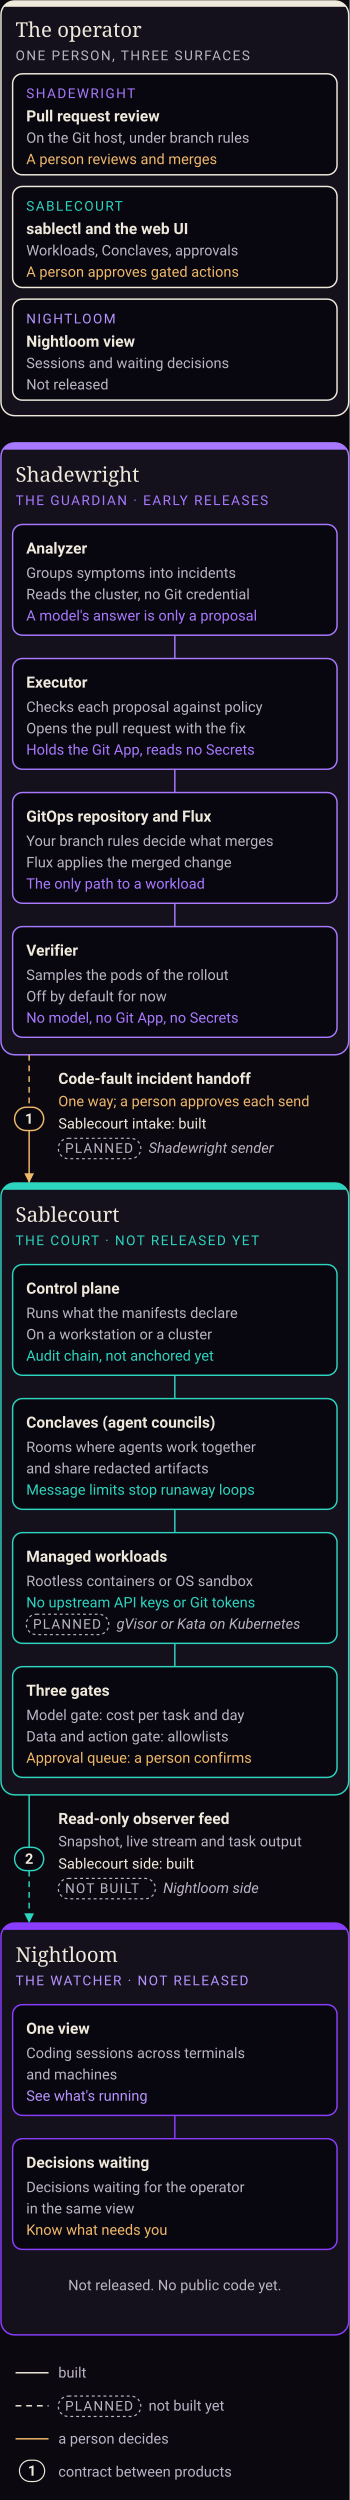
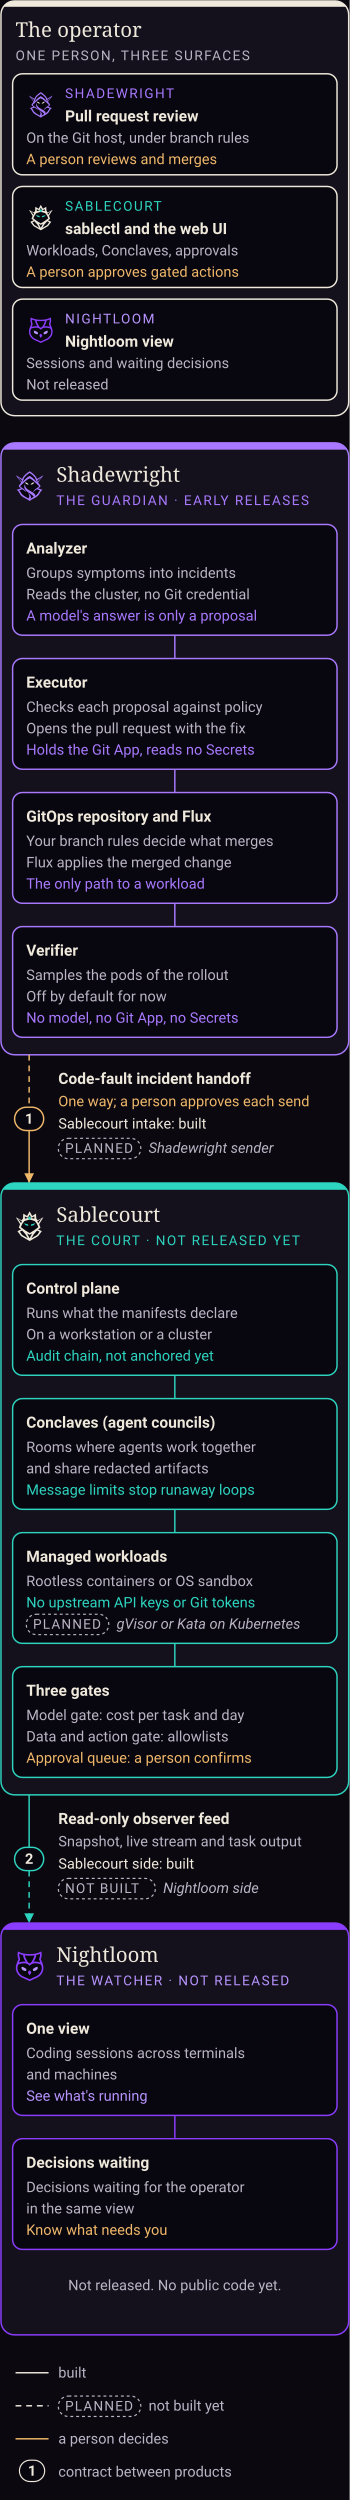
<svg xmlns="http://www.w3.org/2000/svg" viewBox="0 0 360 2574" width="360" height="2574" role="img" aria-labelledby="t d">
  <defs>
    <marker id="arrow-amber" viewBox="0 0 10 10" refX="10" refY="5" markerWidth="10" markerHeight="10" markerUnits="userSpaceOnUse" orient="auto">
      <path d="M0 0L10 5L0 10Z" fill="#F0B86A" />
    </marker>
    <marker id="arrow-jade" viewBox="0 0 10 10" refX="10" refY="5" markerWidth="10" markerHeight="10" markerUnits="userSpaceOnUse" orient="auto">
      <path d="M0 0L10 5L0 10Z" fill="#2DD4BF" />
    </marker>
  </defs>
  <style>
    text { font-family: -apple-system, BlinkMacSystemFont, "Segoe UI", Roboto, "Helvetica Neue", Arial, sans-serif; font-size: 15px; fill: #EFE9DC; }
    .serif { font-family: "Iowan Old Style", Georgia, serif; font-size: 21px; }
    .caps { font-size: 14px; letter-spacing: 1.5px; }
    .t { font-size: 16px; font-weight: 600; }
    .d { fill: #BBB4C5; }
    .p { fill: #F0B86A; }
    .x { fill: #BBB4C5; font-style: italic; }
    .tag { font-size: 14px; letter-spacing: 1.2px; fill: #BBB4C5; }
    .tile { fill: #14111C; }
    .node { fill: #08060E; stroke-width: 1.5; }
    .ln { fill: none; stroke-width: 1.5; }
    .dash { stroke-dasharray: 6 5; }
  </style>
  <rect width="360" height="2574" fill="#0B0810" />
  <clipPath id="c-op">
    <rect x="1" y="1" width="358" height="427" rx="14" />
  </clipPath>
  <rect class="tile" x="1" y="1" width="358" height="427" rx="14" />
  <rect x="1" y="1" width="358" height="6" fill="#EFE9DC" clip-path="url(#c-op)" />
  <rect x="1" y="1" width="358" height="427" rx="14" fill="none" stroke="#EFE9DC" stroke-width="1.5" />
  <text class="serif" x="16" y="38">The operator</text>
  <text class="caps d" x="16" y="62">ONE PERSON, THREE SURFACES</text>
  <rect class="node" x="13" y="76" width="334" height="104" rx="10" stroke="#EFE9DC" />
-   <text class="caps" x="27" y="101" style="fill:#A879FF">SHADEWRIGHT</text>
-   <text class="t" x="27" y="125">Pull request review</text>
+   <g aria-hidden="true" transform="translate(27 93) scale(0.4688)">
+     <path fill="#08060E" d="M32 4C36.5 6.7 40.8 10.3 44 14.5L46 18.6 58 11.5C54.8 17.2 49.6 21.2 48 25.5L51.8 30.3Q53.3 32.4 50.8 34.2L48.2 36.2 56.5 39.1C51.4 41.6 51.6 46.8 47.2 50.6C42.7 54.7 37.1 55.8 32 60C26.9 55.8 21.3 54.7 16.8 50.6C12.4 46.8 12.6 41.6 7.5 39.1L15.8 36.2 13.2 34.2Q10.7 32.4 12.2 30.3L16 25.5C14.4 21.2 9.2 17.2 6 11.5L18 18.6 20 14.5C23.2 10.3 27.5 6.7 32 4Z" />
+     <path fill="#A879FF" fill-rule="evenodd" d="M32 4C36.5 6.7 40.8 10.3 44 14.5L46 18.6 58 11.5C54.8 17.2 49.6 21.2 48 25.5L51.8 30.3Q53.3 32.4 50.8 34.2L48.2 36.2 56.5 39.1C51.4 41.6 51.6 46.8 47.2 50.6C42.7 54.7 37.1 55.8 32 60C26.9 55.8 21.3 54.7 16.8 50.6C12.4 46.8 12.6 41.6 7.5 39.1L15.8 36.2 13.2 34.2Q10.7 32.4 12.2 30.3L16 25.5C14.4 21.2 9.2 17.2 6 11.5L18 18.6 20 14.5C23.2 10.3 27.5 6.7 32 4Z M32 7.2C28.2 9.5 25 12.3 22 15.8L18.4 24.9C22.6 19.7 27.2 15.2 32 12.8C36.8 15.2 41.4 19.7 45.6 24.9L42 15.8C39 12.3 35.8 9.5 32 7.2Z M9.3 14.9 17.5 20.8 16.9 24Z M54.7 14.9 46.5 20.8 47.1 24Z M32 17.4C26.4 19.8 20.6 26 14.7 31.5Q13.7 32.4 15.4 33.6C19.1 36.4 24.2 38.7 25.5 43.4C23.5 41.4 20.8 39.5 18.4 37.9L12.5 40C15.2 42.4 15.4 45.6 19.2 48.7C23 52 27.4 53.5 32 57C36.6 53.5 41 52 44.8 48.7C48.6 45.6 48.8 42.4 51.5 40L45.6 37.9C43.2 39.5 40.5 41.4 38.5 43.4C39.8 38.7 44.9 36.4 48.6 33.6Q50.3 32.4 49.3 31.5C43.4 26 37.6 19.8 32 17.4Z" />
+     <path fill="#A879FF" d="M23.5 28C22.2 37 31.4 39.5 38.4 44.1C43.8 47.7 44 52.1 39.8 55.3C40.5 51.5 37.9 48.9 32.3 45.8C23.1 40.6 19.5 34.1 23.5 28Z M28.8 45C34.8 48.9 36.4 54 32 58L29.2 55.3C33 52.1 31.6 48.7 28.8 45Z" />
+     <path fill="#EFE9DC" d="M23 24.9Q28.1 25.1 30.3 29.4Q25.1 29 23 24.9Z M41 24.9Q35.9 25.1 33.7 29.4Q38.9 29 41 24.9Z" />
+   </g>
+   <text class="caps" x="67" y="101" style="fill:#A879FF">SHADEWRIGHT</text>
+   <text class="t" x="67" y="125">Pull request review</text>
  <text class="d" x="27" y="147">On the Git host, under branch rules</text>
  <text class="p" x="27" y="169">A person reviews and merges</text>
  <rect class="node" x="13" y="192" width="334" height="104" rx="10" stroke="#EFE9DC" />
-   <text class="caps" x="27" y="217" style="fill:#2DD4BF">SABLECOURT</text>
-   <text class="t" x="27" y="241">sablectl and the web UI</text>
+   <g aria-hidden="true" transform="translate(27 209) scale(0.4688)">
+     <path fill="#08060E" d="M32 4 36.8 12.7 44 8.3 44.5 17.3 47 20.9 58 15.1 50 28.1 52.4 34.8 48 38 55 41.4 48 50.7 32 60 16 50.7 9 41.4 16 38 11.6 34.8 14 28.1 6 15.1 17 20.9 19.5 17.3 20 8.3 27.2 12.7Z" />
+     <path fill="#EFE9DC" fill-rule="evenodd" d="M32 4 36.8 12.7 44 8.3 44.5 17.3 47 20.9 58 15.1 50 28.1 52.4 34.8 48 38 55 41.4 48 50.7 32 60 16 50.7 9 41.4 16 38 11.6 34.8 14 28.1 6 15.1 17 20.9 19.5 17.3 20 8.3 27.2 12.7Z M32 10.2 29 16.3 23 13.6 23.2 18 32 15.6 40.8 18 41 13.6 35 16.3Z M9.9 17.7 17.5 23.1 15.8 26Z M54.1 17.7 46.5 23.1 48.2 26Z M32 19.4 22.2 22.3 18.3 27.5 15.5 33.7 23.1 39.4 32 44.9 40.9 39.4 48.5 33.7 45.7 27.5 41.8 22.3Z M17.9 40.2 13.6 42.3 17.8 48.4 28.7 54.8 24.2 47.2Z M46.1 40.2 50.4 42.3 46.2 48.4 35.3 54.8 39.8 47.2Z M27.3 45.6 32 54.6 36.7 45.6 32 48.1Z" />
+     <path fill="#2DD4BF" d="M21.3 26.4 29.2 28.6 29.6 31.5 24.2 30.1Z M42.7 26.4 34.8 28.6 34.4 31.5 39.8 30.1Z M32 13.2 35.2 17.2 32 20.5 28.8 17.2Z" />
+   </g>
+   <text class="caps" x="67" y="217" style="fill:#2DD4BF">SABLECOURT</text>
+   <text class="t" x="67" y="241">sablectl and the web UI</text>
  <text class="d" x="27" y="263">Workloads, Conclaves, approvals</text>
  <text class="p" x="27" y="285">A person approves gated actions</text>
  <rect class="node" x="13" y="308" width="334" height="104" rx="10" stroke="#EFE9DC" />
-   <text class="caps" x="27" y="333" style="fill:#B794FF">NIGHTLOOM</text>
-   <text class="t" x="27" y="357">Nightloom view</text>
+   <g aria-hidden="true" transform="translate(27 325) scale(0.4688)">
+     <path fill="#08060E" d="M32 9C24 9 17 8 10 4Q8 11.5 11 18.5C8 25 6 30 6 35C6 44 12 51 19 54Q26.5 57 32 60Q37.5 57 45 54C52 51 58 44 58 35C58 30 56 25 53 18.5Q56 11.5 54 4C47 8 40 9 32 9Z" />
+     <path fill="#8B3DFF" fill-rule="evenodd" d="M32 9C24 9 17 8 10 4Q8 11.5 11 18.5C8 25 6 30 6 35C6 44 12 51 19 54Q26.5 57 32 60Q37.5 57 45 54C52 51 58 44 58 35C58 30 56 25 53 18.5Q56 11.5 54 4C47 8 40 9 32 9Z M32 31.08Q28 26.35 22 26.35C17 26.35 12.7 27.4 10.45 28.95Q9.39 31.68 9.075 34.9C8.82 42 13.77 48.33 20.19 51.17Q26.5 53.75 32 56.58Q37.5 53.75 43.81 51.17C50.23 48.33 55.18 42 54.925 34.9Q54.61 31.68 53.55 28.95C51.3 27.4 47 26.35 42 26.35Q36 26.35 32 31.08Z M32 12.035Q26.9 12.055 23 11.465C23.7 16.25 26.65 20.65 28.05 23.28Q29.65 25.65 32 26.5Q34.35 25.65 35.95 23.28C37.35 20.65 40.3 16.25 41 11.465Q37.1 12.055 32 12.035Z M12.27 8.59Q15.23 9.76 19.65 10.97C19.99 16 22.49 20.6 24.62 23.31Q17.9 22.64 11.67 24.88C12.31 23.33 13.72 21.05 13.995 19.33Q14.27 18.3 13.94 17.64Q12.2 13.4 12.27 8.59Z M51.73 8.59Q48.77 9.76 44.35 10.97C44.01 16 41.51 20.6 39.38 23.31Q46.1 22.64 52.33 24.88C51.69 23.33 50.28 21.05 50.005 19.33Q49.73 18.3 50.06 17.64Q51.8 13.4 51.73 8.59Z M32 39.79Q29.28 41 28.84 43.5Q29.77 46.5 32 48.81Q34.23 46.5 35.16 43.5Q34.72 41 32 39.79Z" />
+     <path fill="#B794FF" d="M16.9 33Q21 33 26.1 37.5L25.2 40.9Q19.6 40.9 16.9 37Z M47.1 33Q43 33 37.9 37.5L38.8 40.9Q44.4 40.9 47.1 37Z" />
+   </g>
+   <text class="caps" x="67" y="333" style="fill:#B794FF">NIGHTLOOM</text>
+   <text class="t" x="67" y="357">Nightloom view</text>
  <text class="d" x="27" y="379">Sessions and waiting decisions</text>
  <text class="d" x="27" y="401">Not released</text>
  <clipPath id="c-shadewright">
    <rect x="1" y="456" width="358" height="630" rx="14" />
  </clipPath>
  <rect class="tile" x="1" y="456" width="358" height="630" rx="14" />
  <rect x="1" y="456" width="358" height="7" fill="#A879FF" clip-path="url(#c-shadewright)" />
  <rect x="1" y="456" width="358" height="630" rx="14" fill="none" stroke="#A879FF" stroke-width="1.5" />
-   <text class="serif" x="16" y="496">Shadewright</text>
-   <text class="caps" x="16" y="520" style="fill:#A879FF">THE GUARDIAN · EARLY RELEASES</text>
+   <g aria-hidden="true" transform="translate(13 483) scale(0.5469)">
+     <path fill="#08060E" d="M32 4C36.5 6.7 40.8 10.3 44 14.5L46 18.6 58 11.5C54.8 17.2 49.6 21.2 48 25.5L51.8 30.3Q53.3 32.4 50.8 34.2L48.2 36.2 56.5 39.1C51.4 41.6 51.6 46.8 47.2 50.6C42.7 54.7 37.1 55.8 32 60C26.9 55.8 21.3 54.7 16.8 50.6C12.4 46.8 12.6 41.6 7.5 39.1L15.8 36.2 13.2 34.2Q10.7 32.4 12.2 30.3L16 25.5C14.4 21.2 9.2 17.2 6 11.5L18 18.6 20 14.5C23.2 10.3 27.5 6.7 32 4Z" />
+     <path fill="#A879FF" fill-rule="evenodd" d="M32 4C36.5 6.7 40.8 10.3 44 14.5L46 18.6 58 11.5C54.8 17.2 49.6 21.2 48 25.5L51.8 30.3Q53.3 32.4 50.8 34.2L48.2 36.2 56.5 39.1C51.4 41.6 51.6 46.8 47.2 50.6C42.7 54.7 37.1 55.8 32 60C26.9 55.8 21.3 54.7 16.8 50.6C12.4 46.8 12.6 41.6 7.5 39.1L15.8 36.2 13.2 34.2Q10.7 32.4 12.2 30.3L16 25.5C14.4 21.2 9.2 17.2 6 11.5L18 18.6 20 14.5C23.2 10.3 27.5 6.7 32 4Z M32 7.2C28.2 9.5 25 12.3 22 15.8L18.4 24.9C22.6 19.7 27.2 15.2 32 12.8C36.8 15.2 41.4 19.7 45.6 24.9L42 15.8C39 12.3 35.8 9.5 32 7.2Z M9.3 14.9 17.5 20.8 16.9 24Z M54.7 14.9 46.5 20.8 47.1 24Z M32 17.4C26.4 19.8 20.6 26 14.7 31.5Q13.7 32.4 15.4 33.6C19.1 36.4 24.2 38.7 25.5 43.4C23.5 41.4 20.8 39.5 18.4 37.9L12.5 40C15.2 42.4 15.4 45.6 19.2 48.7C23 52 27.4 53.5 32 57C36.6 53.5 41 52 44.8 48.7C48.6 45.6 48.8 42.4 51.5 40L45.6 37.9C43.2 39.5 40.5 41.4 38.5 43.4C39.8 38.7 44.9 36.4 48.6 33.6Q50.3 32.4 49.3 31.5C43.4 26 37.6 19.8 32 17.4Z" />
+     <path fill="#A879FF" d="M23.5 28C22.2 37 31.4 39.5 38.4 44.1C43.8 47.7 44 52.1 39.8 55.3C40.5 51.5 37.9 48.9 32.3 45.8C23.1 40.6 19.5 34.1 23.5 28Z M28.8 45C34.8 48.9 36.4 54 32 58L29.2 55.3C33 52.1 31.6 48.7 28.8 45Z" />
+     <path fill="#EFE9DC" d="M23 24.9Q28.1 25.1 30.3 29.4Q25.1 29 23 24.9Z M41 24.9Q35.9 25.1 33.7 29.4Q38.9 29 41 24.9Z" />
+   </g>
+   <text class="serif" x="58" y="496">Shadewright</text>
+   <text class="caps" x="58" y="520" style="fill:#A879FF">THE GUARDIAN · EARLY RELEASES</text>
  <rect class="node" x="13" y="540" width="334" height="114" rx="10" stroke="#A879FF" />
  <text class="t" x="27" y="570">Analyzer</text>
  <text class="d" x="27" y="595">Groups symptoms into incidents</text>
  <text class="d" x="27" y="617">Reads the cluster, no Git credential</text>
  <text x="27" y="639" fill="#A879FF" style="fill:#A879FF">A model's answer is only a proposal</text>
  <path class="ln" d="M180 654V678" stroke="#A879FF" />
  <rect class="node" x="13" y="678" width="334" height="114" rx="10" stroke="#A879FF" />
  <text class="t" x="27" y="708">Executor</text>
  <text class="d" x="27" y="733">Checks each proposal against policy</text>
  <text class="d" x="27" y="755">Opens the pull request with the fix</text>
  <text x="27" y="777" fill="#A879FF" style="fill:#A879FF">Holds the Git App, reads no Secrets</text>
  <path class="ln" d="M180 792V816" stroke="#A879FF" />
  <rect class="node" x="13" y="816" width="334" height="114" rx="10" stroke="#A879FF" />
  <text class="t" x="27" y="846">GitOps repository and Flux</text>
  <text class="d" x="27" y="871">Your branch rules decide what merges</text>
  <text class="d" x="27" y="893">Flux applies the merged change</text>
  <text x="27" y="915" fill="#A879FF" style="fill:#A879FF">The only path to a workload</text>
  <path class="ln" d="M180 930V954" stroke="#A879FF" />
  <rect class="node" x="13" y="954" width="334" height="114" rx="10" stroke="#A879FF" />
  <text class="t" x="27" y="984">Verifier</text>
  <text class="d" x="27" y="1009">Samples the pods of the rollout</text>
  <text class="d" x="27" y="1031">Off by default for now</text>
  <text x="27" y="1053" fill="#A879FF" style="fill:#A879FF">No model, no Git App, no Secrets</text>
  <path class="ln dash" d="M30 1086V1140" stroke="#F0B86A" />
  <path class="ln" d="M30 1164V1218" stroke="#F0B86A" marker-end="url(#arrow-amber)" />
  <rect x="15" y="1140" width="30" height="24" rx="12" fill="#08060E" stroke="#F0B86A" stroke-width="1.5" />
  <text class="t" x="30" y="1157" text-anchor="middle" style="font-size:15px">1</text>
  <text class="t" x="60" y="1116">Code-fault incident handoff</text>
  <text class="p" x="60" y="1139">One way; a person approves each send</text>
  <text x="60" y="1162">Sablecourt intake: built</text>
  <rect x="60" y="1172" width="85" height="21" rx="10.5" fill="none" stroke="#BBB4C5" stroke-width="1.2" stroke-dasharray="3 3" />
  <text class="tag" x="67" y="1187">PLANNED</text>
  <text class="x" x="153" y="1187">Shadewright sender</text>
  <clipPath id="c-sablecourt">
    <rect x="1" y="1218" width="358" height="630" rx="14" />
  </clipPath>
  <rect class="tile" x="1" y="1218" width="358" height="630" rx="14" />
  <rect x="1" y="1218" width="358" height="7" fill="#2DD4BF" clip-path="url(#c-sablecourt)" />
  <rect x="1" y="1218" width="358" height="630" rx="14" fill="none" stroke="#2DD4BF" stroke-width="1.5" />
-   <text class="serif" x="16" y="1258">Sablecourt</text>
-   <text class="caps" x="16" y="1282" style="fill:#2DD4BF">THE COURT · NOT RELEASED YET</text>
+   <g aria-hidden="true" transform="translate(13 1245) scale(0.5469)">
+     <path fill="#08060E" d="M32 4 36.8 12.7 44 8.3 44.5 17.3 47 20.9 58 15.1 50 28.1 52.4 34.8 48 38 55 41.4 48 50.7 32 60 16 50.7 9 41.4 16 38 11.6 34.8 14 28.1 6 15.1 17 20.9 19.5 17.3 20 8.3 27.2 12.7Z" />
+     <path fill="#EFE9DC" fill-rule="evenodd" d="M32 4 36.8 12.7 44 8.3 44.5 17.3 47 20.9 58 15.1 50 28.1 52.4 34.8 48 38 55 41.4 48 50.7 32 60 16 50.7 9 41.4 16 38 11.6 34.8 14 28.1 6 15.1 17 20.9 19.5 17.3 20 8.3 27.2 12.7Z M32 10.2 29 16.3 23 13.6 23.2 18 32 15.6 40.8 18 41 13.6 35 16.3Z M9.9 17.7 17.5 23.1 15.8 26Z M54.1 17.7 46.5 23.1 48.2 26Z M32 19.4 22.2 22.3 18.3 27.5 15.5 33.7 23.1 39.4 32 44.9 40.9 39.4 48.5 33.7 45.7 27.5 41.8 22.3Z M17.9 40.2 13.6 42.3 17.8 48.4 28.7 54.8 24.2 47.2Z M46.1 40.2 50.4 42.3 46.2 48.4 35.3 54.8 39.8 47.2Z M27.3 45.6 32 54.6 36.7 45.6 32 48.1Z" />
+     <path fill="#2DD4BF" d="M21.3 26.4 29.2 28.6 29.6 31.5 24.2 30.1Z M42.7 26.4 34.8 28.6 34.4 31.5 39.8 30.1Z M32 13.2 35.2 17.2 32 20.5 28.8 17.2Z" />
+   </g>
+   <text class="serif" x="58" y="1258">Sablecourt</text>
+   <text class="caps" x="58" y="1282" style="fill:#2DD4BF">THE COURT · NOT RELEASED YET</text>
  <rect class="node" x="13" y="1302" width="334" height="114" rx="10" stroke="#2DD4BF" />
  <text class="t" x="27" y="1332">Control plane</text>
  <text class="d" x="27" y="1357">Runs what the manifests declare</text>
  <text class="d" x="27" y="1379">On a workstation or a cluster</text>
  <text x="27" y="1401" fill="#2DD4BF" style="fill:#2DD4BF">Audit chain, not anchored yet</text>
  <path class="ln" d="M180 1416V1440" stroke="#2DD4BF" />
  <rect class="node" x="13" y="1440" width="334" height="114" rx="10" stroke="#2DD4BF" />
  <text class="t" x="27" y="1470">Conclaves (agent councils)</text>
  <text class="d" x="27" y="1495">Rooms where agents work together</text>
  <text class="d" x="27" y="1517">and share redacted artifacts</text>
  <text x="27" y="1539" fill="#2DD4BF" style="fill:#2DD4BF">Message limits stop runaway loops</text>
  <path class="ln" d="M180 1554V1578" stroke="#2DD4BF" />
  <rect class="node" x="13" y="1578" width="334" height="114" rx="10" stroke="#2DD4BF" />
  <text class="t" x="27" y="1608">Managed workloads</text>
  <text class="d" x="27" y="1633">Rootless containers or OS sandbox</text>
  <text x="27" y="1655" fill="#2DD4BF" style="fill:#2DD4BF">No upstream API keys or Git tokens</text>
  <rect x="27" y="1662" width="85" height="21" rx="10.5" fill="none" stroke="#BBB4C5" stroke-width="1.2" stroke-dasharray="3 3" />
  <text class="tag" x="34" y="1677">PLANNED</text>
  <text class="x" x="120" y="1677">gVisor or Kata on Kubernetes</text>
  <path class="ln" d="M180 1692V1716" stroke="#2DD4BF" />
  <rect class="node" x="13" y="1716" width="334" height="114" rx="10" stroke="#2DD4BF" />
  <text class="t" x="27" y="1746">Three gates</text>
  <text class="d" x="27" y="1771">Model gate: cost per task and day</text>
  <text class="d" x="27" y="1793">Data and action gate: allowlists</text>
  <text class="p" x="27" y="1815">Approval queue: a person confirms</text>
  <path class="ln" d="M30 1848V1902" stroke="#2DD4BF" />
  <path class="ln dash" d="M30 1926V1980" stroke="#2DD4BF" marker-end="url(#arrow-jade)" />
  <rect x="15" y="1902" width="30" height="24" rx="12" fill="#08060E" stroke="#2DD4BF" stroke-width="1.5" />
  <text class="t" x="30" y="1919" text-anchor="middle" style="font-size:15px">2</text>
  <text class="t" x="60" y="1878">Read-only observer feed</text>
  <text class="d" x="60" y="1901">Snapshot, live stream and task output</text>
  <text x="60" y="1924">Sablecourt side: built</text>
  <rect x="60" y="1934" width="100" height="21" rx="10.5" fill="none" stroke="#BBB4C5" stroke-width="1.2" stroke-dasharray="3 3" />
  <text class="tag" x="67" y="1949">NOT BUILT</text>
  <text class="x" x="168" y="1949">Nightloom side</text>
  <clipPath id="c-nightloom">
    <rect x="1" y="1980" width="358" height="424" rx="14" />
  </clipPath>
  <rect class="tile" x="1" y="1980" width="358" height="424" rx="14" />
  <rect x="1" y="1980" width="358" height="7" fill="#8B3DFF" clip-path="url(#c-nightloom)" />
  <rect x="1" y="1980" width="358" height="424" rx="14" fill="none" stroke="#8B3DFF" stroke-width="1.5" />
-   <text class="serif" x="16" y="2020">Nightloom</text>
-   <text class="caps" x="16" y="2044" style="fill:#B794FF">THE WATCHER · NOT RELEASED</text>
+   <g aria-hidden="true" transform="translate(13 2007) scale(0.5469)">
+     <path fill="#08060E" d="M32 9C24 9 17 8 10 4Q8 11.5 11 18.5C8 25 6 30 6 35C6 44 12 51 19 54Q26.5 57 32 60Q37.5 57 45 54C52 51 58 44 58 35C58 30 56 25 53 18.5Q56 11.5 54 4C47 8 40 9 32 9Z" />
+     <path fill="#8B3DFF" fill-rule="evenodd" d="M32 9C24 9 17 8 10 4Q8 11.5 11 18.5C8 25 6 30 6 35C6 44 12 51 19 54Q26.5 57 32 60Q37.5 57 45 54C52 51 58 44 58 35C58 30 56 25 53 18.5Q56 11.5 54 4C47 8 40 9 32 9Z M32 31.08Q28 26.35 22 26.35C17 26.35 12.7 27.4 10.45 28.95Q9.39 31.68 9.075 34.9C8.82 42 13.77 48.33 20.19 51.17Q26.5 53.75 32 56.58Q37.5 53.75 43.81 51.17C50.23 48.33 55.18 42 54.925 34.9Q54.61 31.68 53.55 28.95C51.3 27.4 47 26.35 42 26.35Q36 26.35 32 31.08Z M32 12.035Q26.9 12.055 23 11.465C23.7 16.25 26.65 20.65 28.05 23.28Q29.65 25.65 32 26.5Q34.35 25.65 35.95 23.28C37.35 20.65 40.3 16.25 41 11.465Q37.1 12.055 32 12.035Z M12.27 8.59Q15.23 9.76 19.65 10.97C19.99 16 22.49 20.6 24.62 23.31Q17.9 22.64 11.67 24.88C12.31 23.33 13.72 21.05 13.995 19.33Q14.27 18.3 13.94 17.64Q12.2 13.4 12.27 8.59Z M51.73 8.59Q48.77 9.76 44.35 10.97C44.01 16 41.51 20.6 39.38 23.31Q46.1 22.64 52.33 24.88C51.69 23.33 50.28 21.05 50.005 19.33Q49.73 18.3 50.06 17.64Q51.8 13.4 51.73 8.59Z M32 39.79Q29.28 41 28.84 43.5Q29.77 46.5 32 48.81Q34.23 46.5 35.16 43.5Q34.72 41 32 39.79Z" />
+     <path fill="#B794FF" d="M16.9 33Q21 33 26.1 37.5L25.2 40.9Q19.6 40.9 16.9 37Z M47.1 33Q43 33 37.9 37.5L38.8 40.9Q44.4 40.9 47.1 37Z" />
+   </g>
+   <text class="serif" x="58" y="2020">Nightloom</text>
+   <text class="caps" x="58" y="2044" style="fill:#B794FF">THE WATCHER · NOT RELEASED</text>
  <rect class="node" x="13" y="2064" width="334" height="114" rx="10" stroke="#8B3DFF" />
  <text class="t" x="27" y="2094">One view</text>
  <text class="d" x="27" y="2119">Coding sessions across terminals</text>
  <text class="d" x="27" y="2141">and machines</text>
  <text x="27" y="2163" fill="#B794FF" style="fill:#B794FF">See what's running</text>
  <path class="ln" d="M180 2178V2202" stroke="#8B3DFF" />
  <rect class="node" x="13" y="2202" width="334" height="114" rx="10" stroke="#8B3DFF" />
  <text class="t" x="27" y="2232">Decisions waiting</text>
  <text class="d" x="27" y="2257">Decisions waiting for the operator</text>
  <text class="d" x="27" y="2279">in the same view</text>
  <text class="p" x="27" y="2301">Know what needs you</text>
  <text class="d" x="180" y="2358" text-anchor="middle">Not released. No public code yet.</text>
  <path class="ln" d="M16 2443H50" stroke="#EFE9DC" />
  <text class="d" x="60" y="2448">built</text>
  <path class="ln dash" d="M16 2477H50" stroke="#EFE9DC" />
  <rect x="60" y="2467" width="85" height="21" rx="10.5" fill="none" stroke="#BBB4C5" stroke-width="1.2" stroke-dasharray="3 3" />
  <text class="tag" x="67" y="2482">PLANNED</text>
  <text class="d" x="153" y="2482">not built yet</text>
  <path class="ln" d="M16 2511H50" stroke="#F0B86A" />
  <text class="d" x="60" y="2516">a person decides</text>
  <rect x="20" y="2533" width="26" height="22" rx="11" fill="#08060E" stroke="#EFE9DC" stroke-width="1.2" />
  <text class="t" x="33" y="2549" text-anchor="middle" style="font-size:15px">1</text>
  <text class="d" x="60" y="2550">contract between products</text>
</svg>
